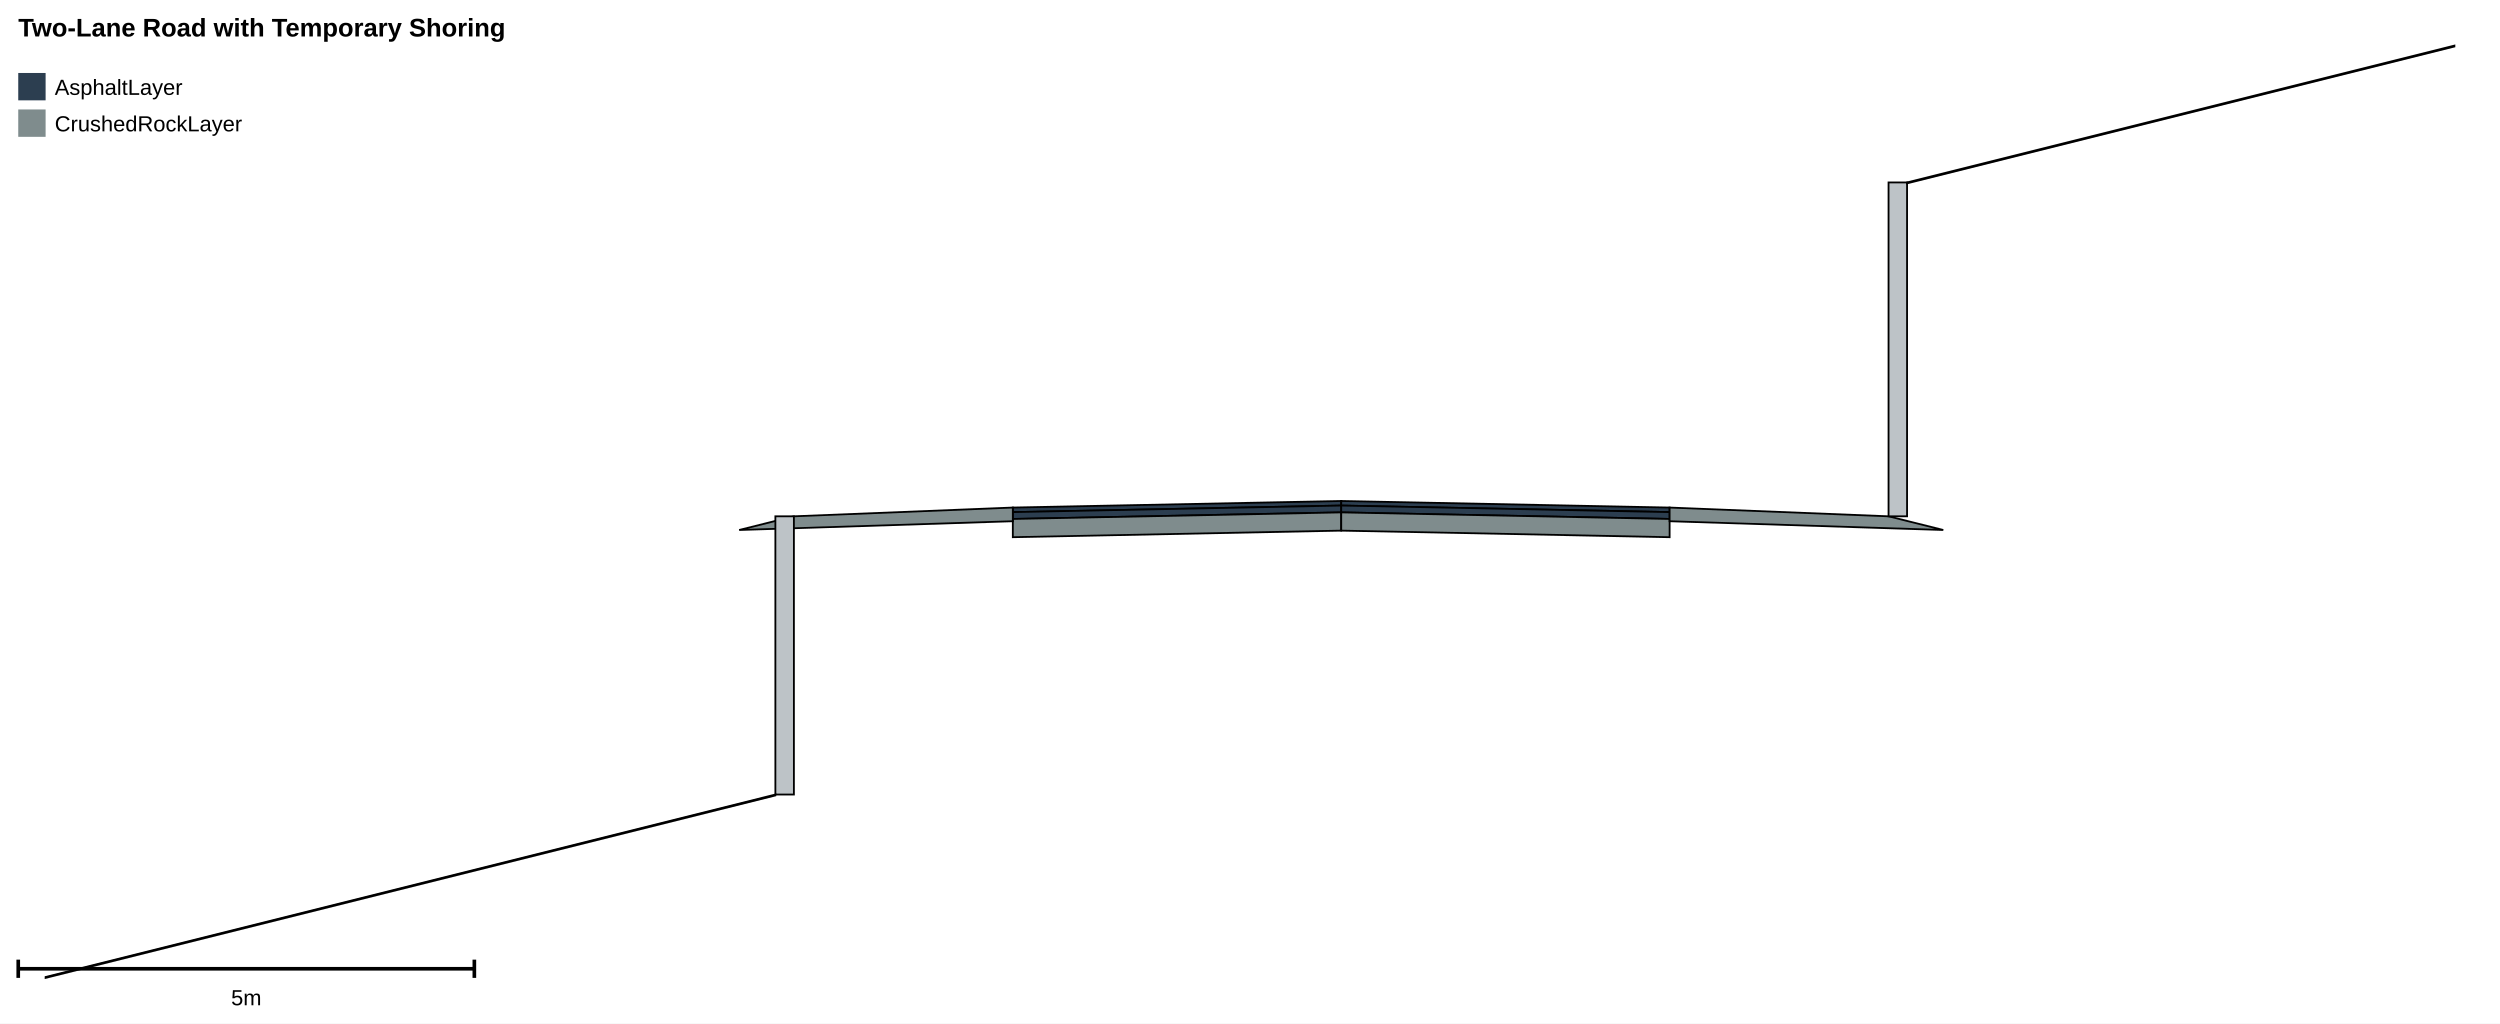
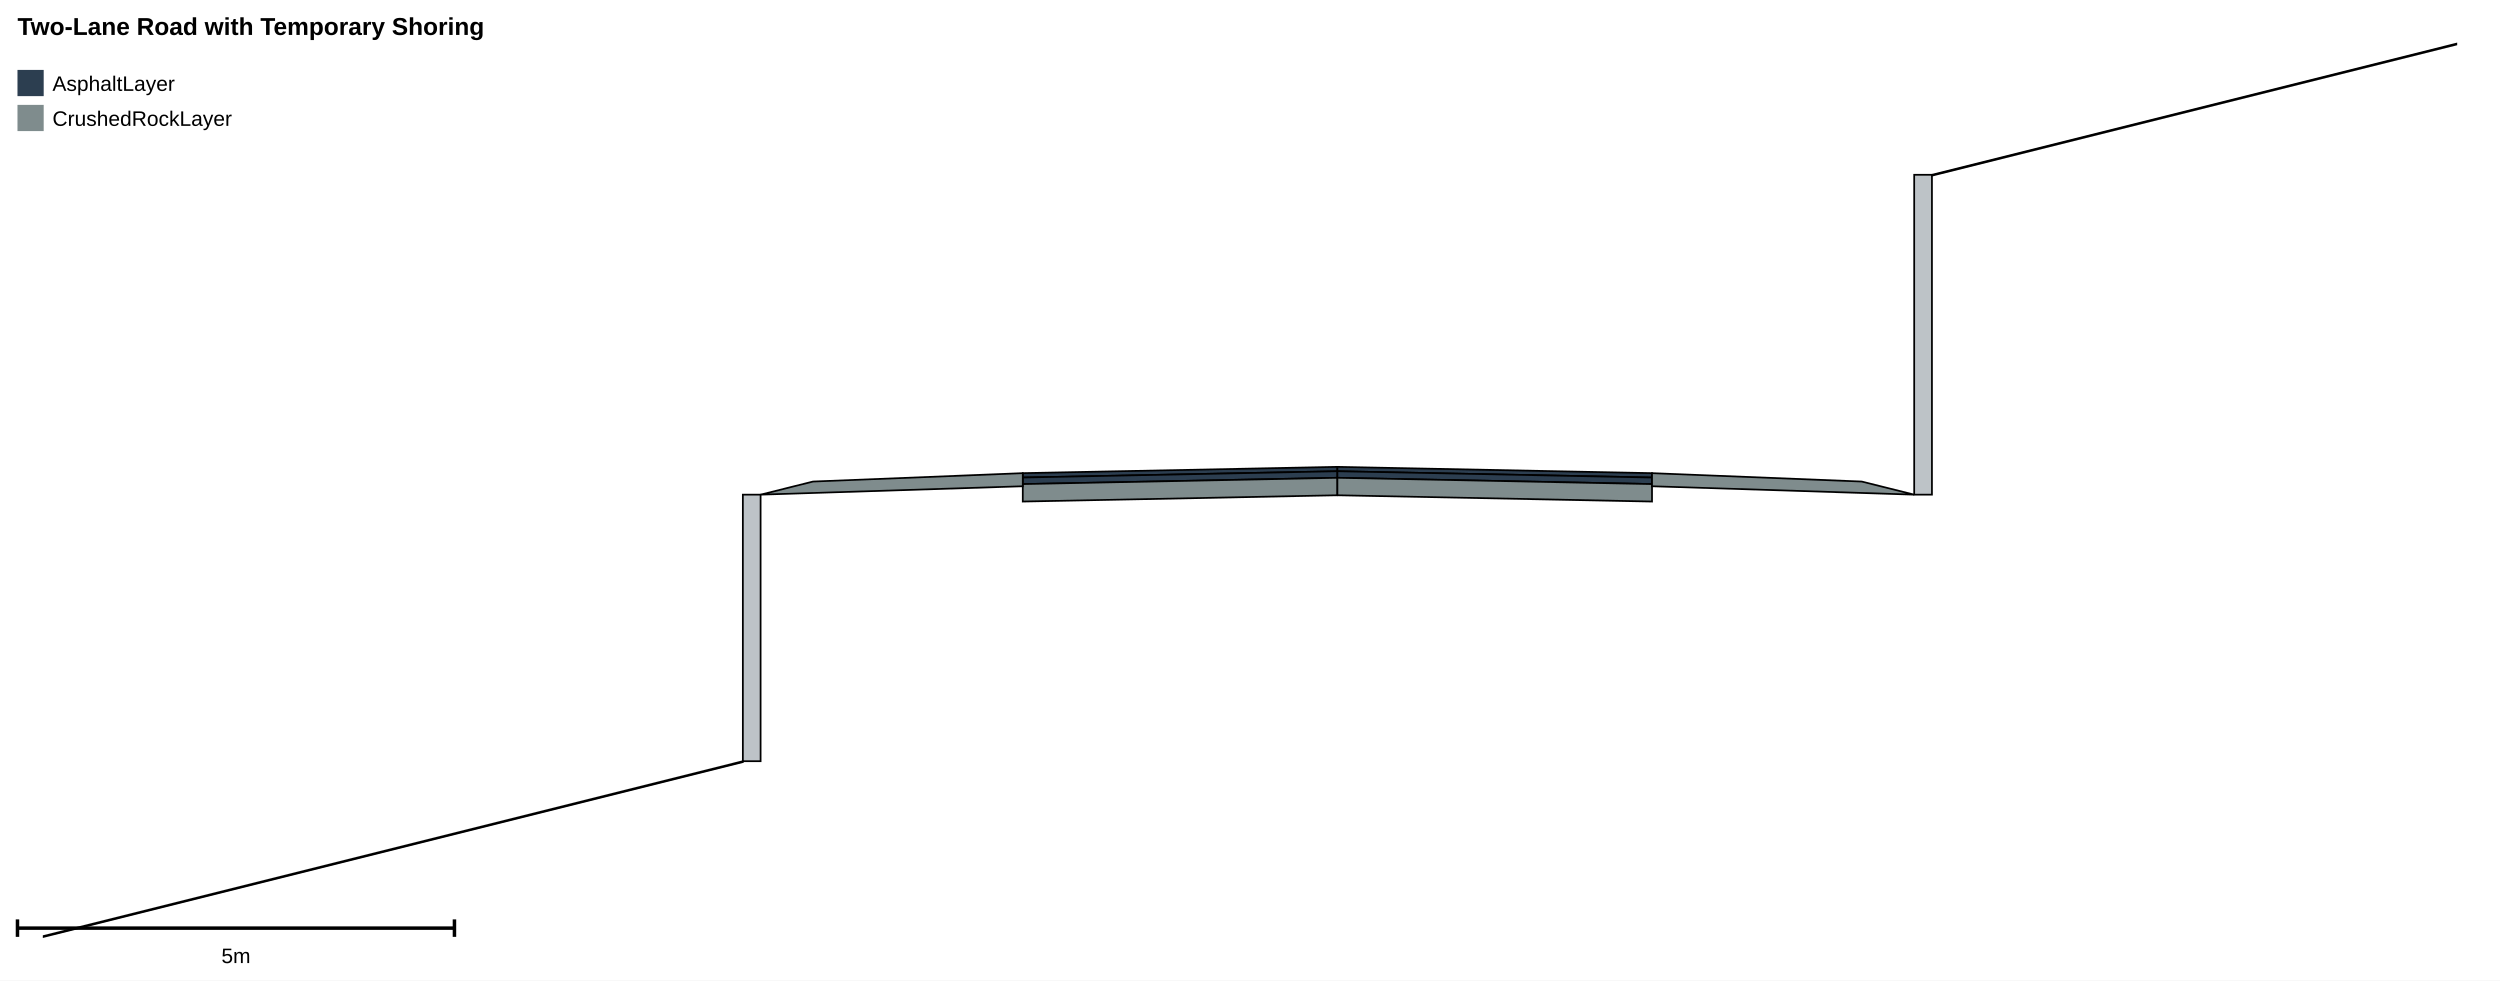
- <svg xmlns="http://www.w3.org/2000/svg" width="1370.3" height="561.0" viewBox="0 0 1370.3 561.0">
-   <rect width="1370.3" height="561.0" fill="white" />
+ <svg xmlns="http://www.w3.org/2000/svg" width="1430.3" height="561.0" viewBox="0 0 1430.3 561.0">
+   <rect width="1430.3" height="561.0" fill="white" />
  <g transform="scale(1,-1)">
    <g transform="translate(0,-561.0)">
-       <polygon points="735.15,286.40 735.15,283.90 555.15,280.30 555.15,282.80" fill="#2C3E50" stroke="black" stroke-width="1" />
-       <polygon points="735.15,283.90 735.15,280.15 555.15,276.55 555.15,280.30" fill="#2C3E50" stroke="black" stroke-width="1" />
-       <polygon points="735.15,280.15 735.15,270.15 555.15,266.55 555.15,276.55" fill="#7F8C8D" stroke="black" stroke-width="1" />
-       <polygon points="555.15,282.80 555.15,275.30 405.15,270.50 435.15,278.00" fill="#7F8C8D" stroke="black" stroke-width="1" />
+       <polygon points="765.15,293.90 765.15,291.40 585.15,287.80 585.15,290.30" fill="#2C3E50" stroke="black" stroke-width="1" />
+       <polygon points="765.15,291.40 765.15,287.65 585.15,284.05 585.15,287.80" fill="#2C3E50" stroke="black" stroke-width="1" />
+       <polygon points="765.15,287.65 765.15,277.65 585.15,274.05 585.15,284.05" fill="#7F8C8D" stroke="black" stroke-width="1" />
+       <polygon points="585.15,290.30 585.15,282.80 435.15,278.00 465.15,285.50" fill="#7F8C8D" stroke="black" stroke-width="1" />
      <polygon points="435.15,278.00 435.15,125.50 425.00,125.50 425.00,278.00" fill="#BDC3C7" stroke="black" stroke-width="1" />
      <polygon points="425.00,125.50 425.00,125.00 25.00,25.00 25.00,25.50" fill="#BDC3C7" stroke="black" stroke-width="1" />
-       <polygon points="735.15,286.40 915.15,282.80 915.15,280.30 735.15,283.90" fill="#2C3E50" stroke="black" stroke-width="1" />
-       <polygon points="735.15,283.90 915.15,280.30 915.15,276.55 735.15,280.15" fill="#2C3E50" stroke="black" stroke-width="1" />
-       <polygon points="735.15,280.15 915.15,276.55 915.15,266.55 735.15,270.15" fill="#7F8C8D" stroke="black" stroke-width="1" />
-       <polygon points="915.15,282.80 1035.15,278.00 1065.15,270.50 915.15,275.30" fill="#7F8C8D" stroke="black" stroke-width="1" />
-       <polygon points="1035.15,278.00 1045.30,278.00 1045.30,461.00 1035.15,461.00" fill="#BDC3C7" stroke="black" stroke-width="1" />
-       <polygon points="1045.30,461.00 1345.30,536.00 1345.30,535.50 1045.30,460.50" fill="#BDC3C7" stroke="black" stroke-width="1" />
+       <polygon points="765.15,293.90 945.15,290.30 945.15,287.80 765.15,291.40" fill="#2C3E50" stroke="black" stroke-width="1" />
+       <polygon points="765.15,291.40 945.15,287.80 945.15,284.05 765.15,287.65" fill="#2C3E50" stroke="black" stroke-width="1" />
+       <polygon points="765.15,287.65 945.15,284.05 945.15,274.05 765.15,277.65" fill="#7F8C8D" stroke="black" stroke-width="1" />
+       <polygon points="945.15,290.30 1065.15,285.50 1095.15,278.00 945.15,282.80" fill="#7F8C8D" stroke="black" stroke-width="1" />
+       <polygon points="1095.15,278.00 1105.30,278.00 1105.30,461.00 1095.15,461.00" fill="#BDC3C7" stroke="black" stroke-width="1" />
+       <polygon points="1105.30,461.00 1405.30,536.00 1405.30,535.50 1105.30,460.50" fill="#BDC3C7" stroke="black" stroke-width="1" />
    </g>
  </g>
  <text x="10" y="20" font-family="Arial" font-size="14" font-weight="bold">Two-Lane Road with Temporary Shoring</text>
  <rect x="10" y="40" width="15" height="15" fill="#2C3E50" />
  <text x="30" y="52" font-family="Arial" font-size="12">AsphaltLayer</text>
  <rect x="10" y="60" width="15" height="15" fill="#7F8C8D" />
  <text x="30" y="72" font-family="Arial" font-size="12">CrushedRockLayer</text>
  <line x1="10" y1="531.0" x2="260.0" y2="531.0" stroke="black" stroke-width="2" />
  <line x1="10" y1="526.0" x2="10" y2="536.0" stroke="black" stroke-width="2" />
  <line x1="260.0" y1="526.0" x2="260.0" y2="536.0" stroke="black" stroke-width="2" />
  <text x="135.0" y="551.0" font-family="Arial" font-size="12" text-anchor="middle">5m</text>
</svg>
